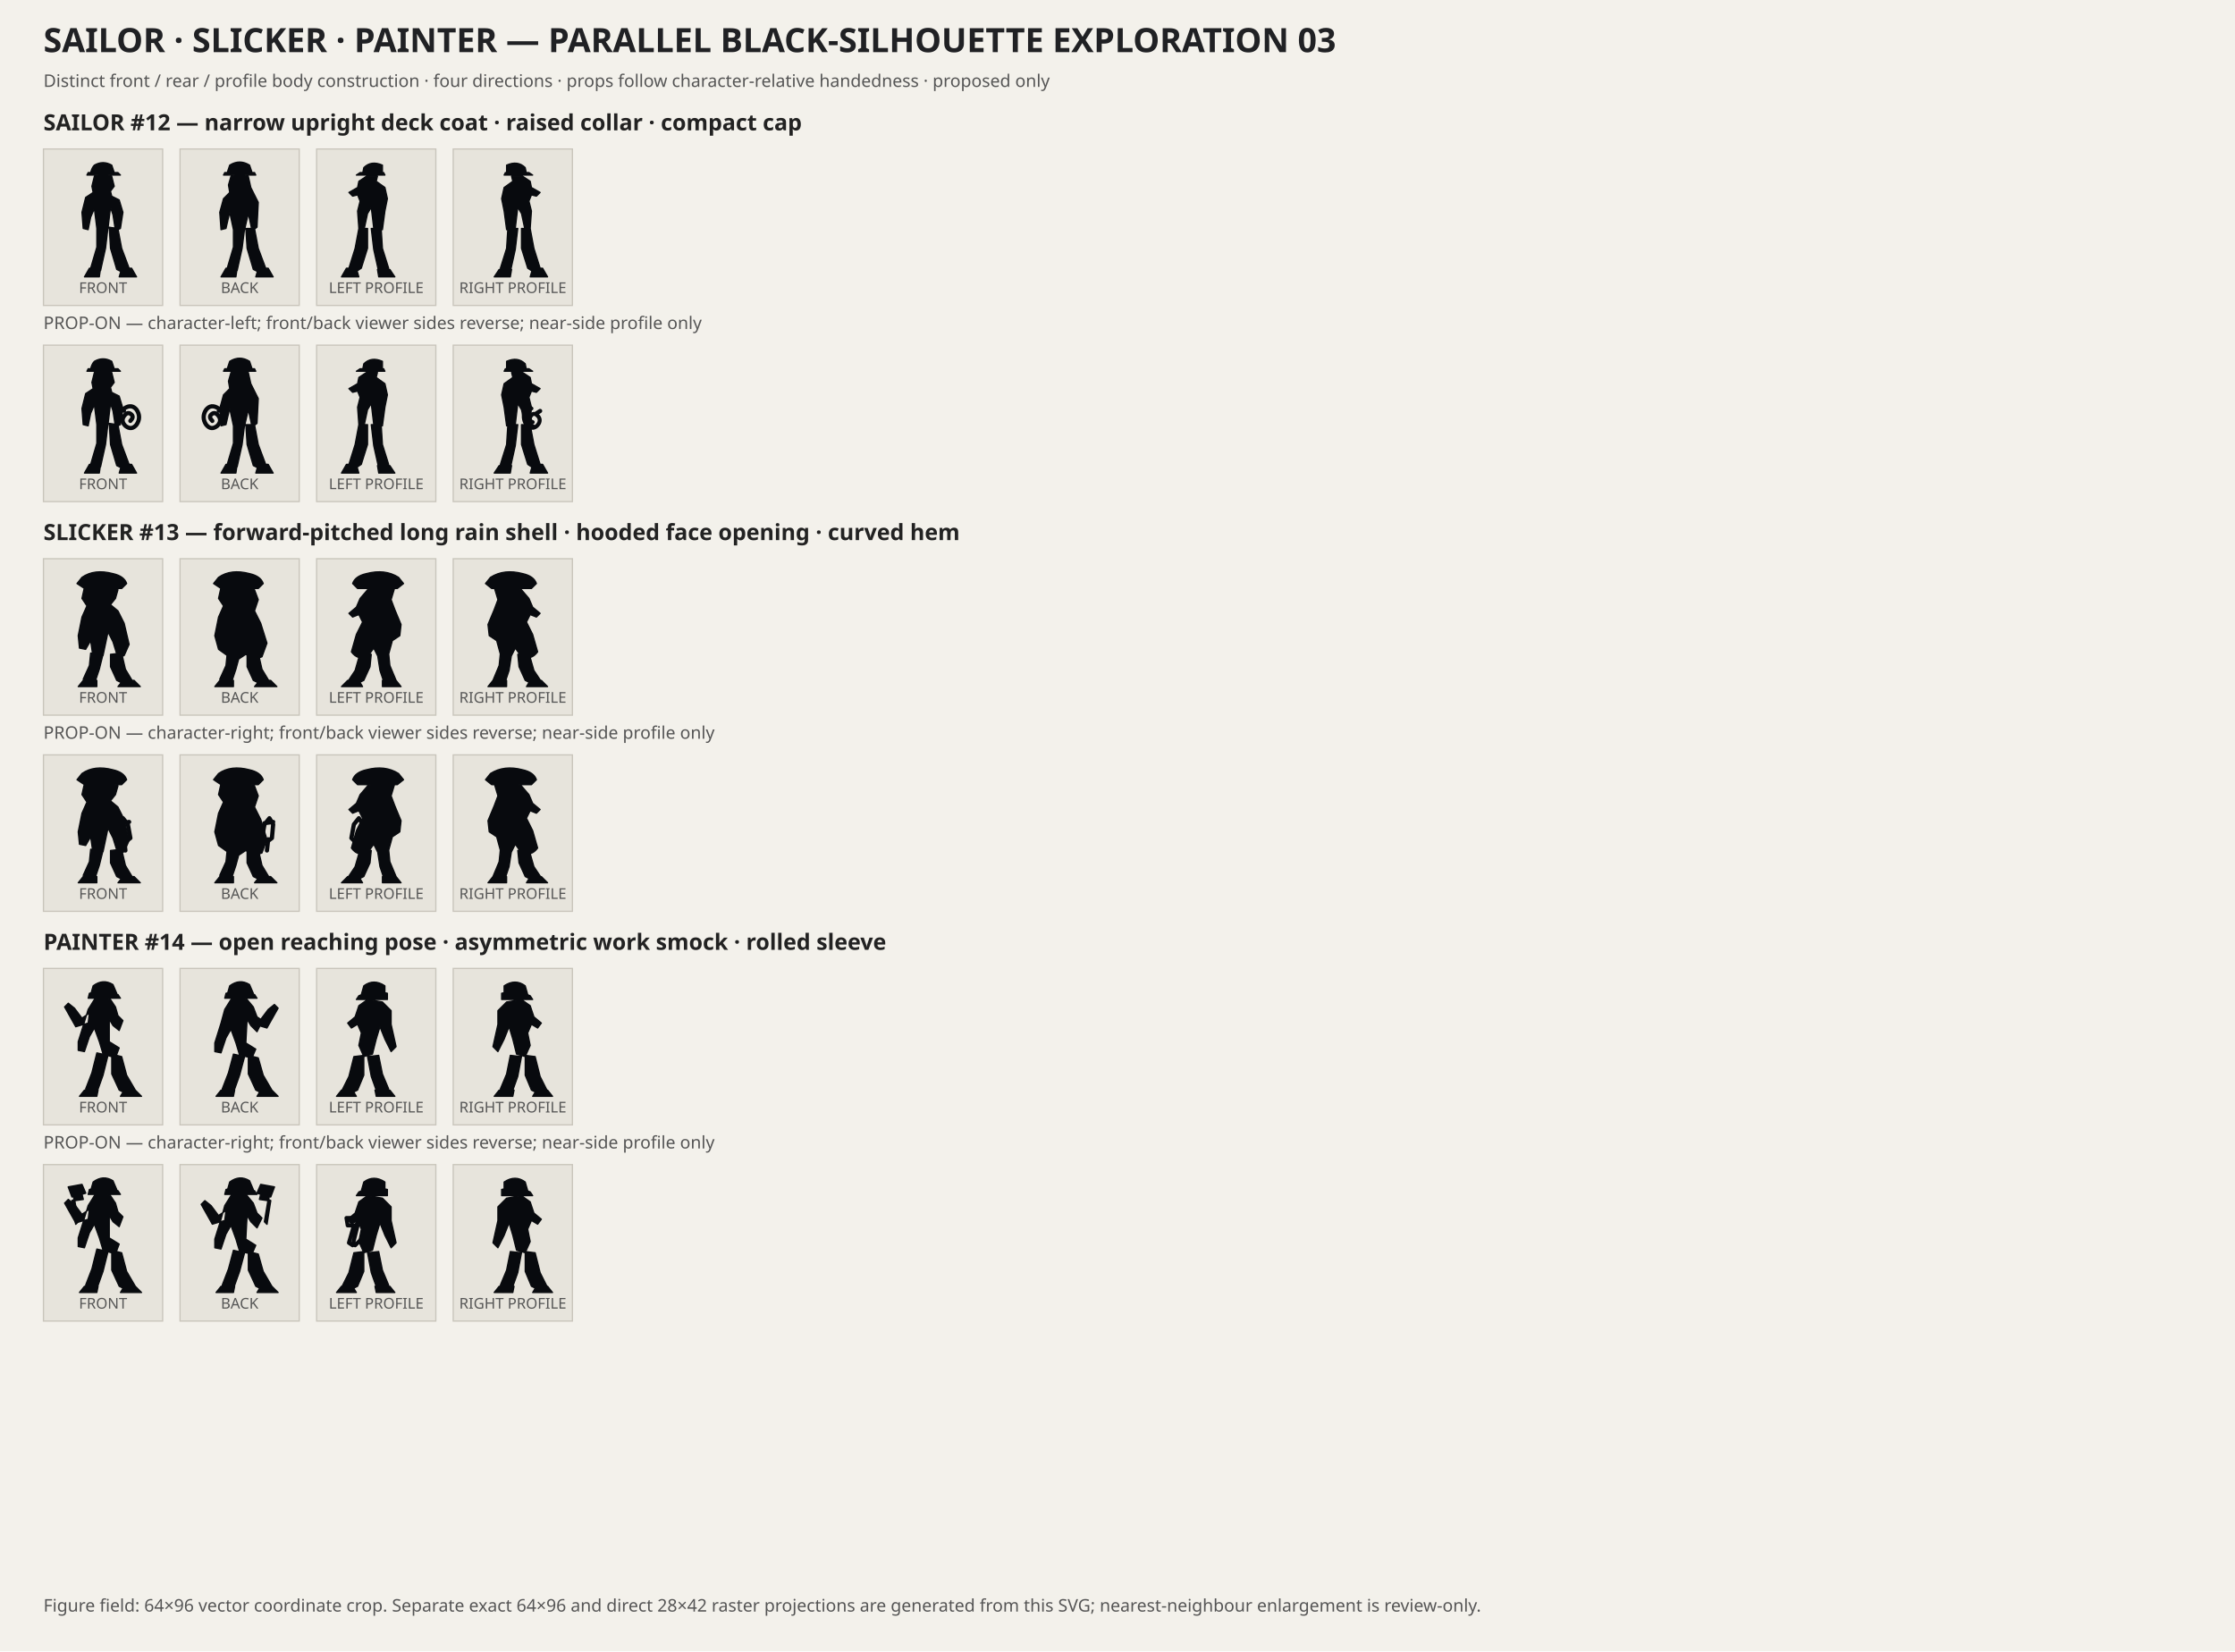
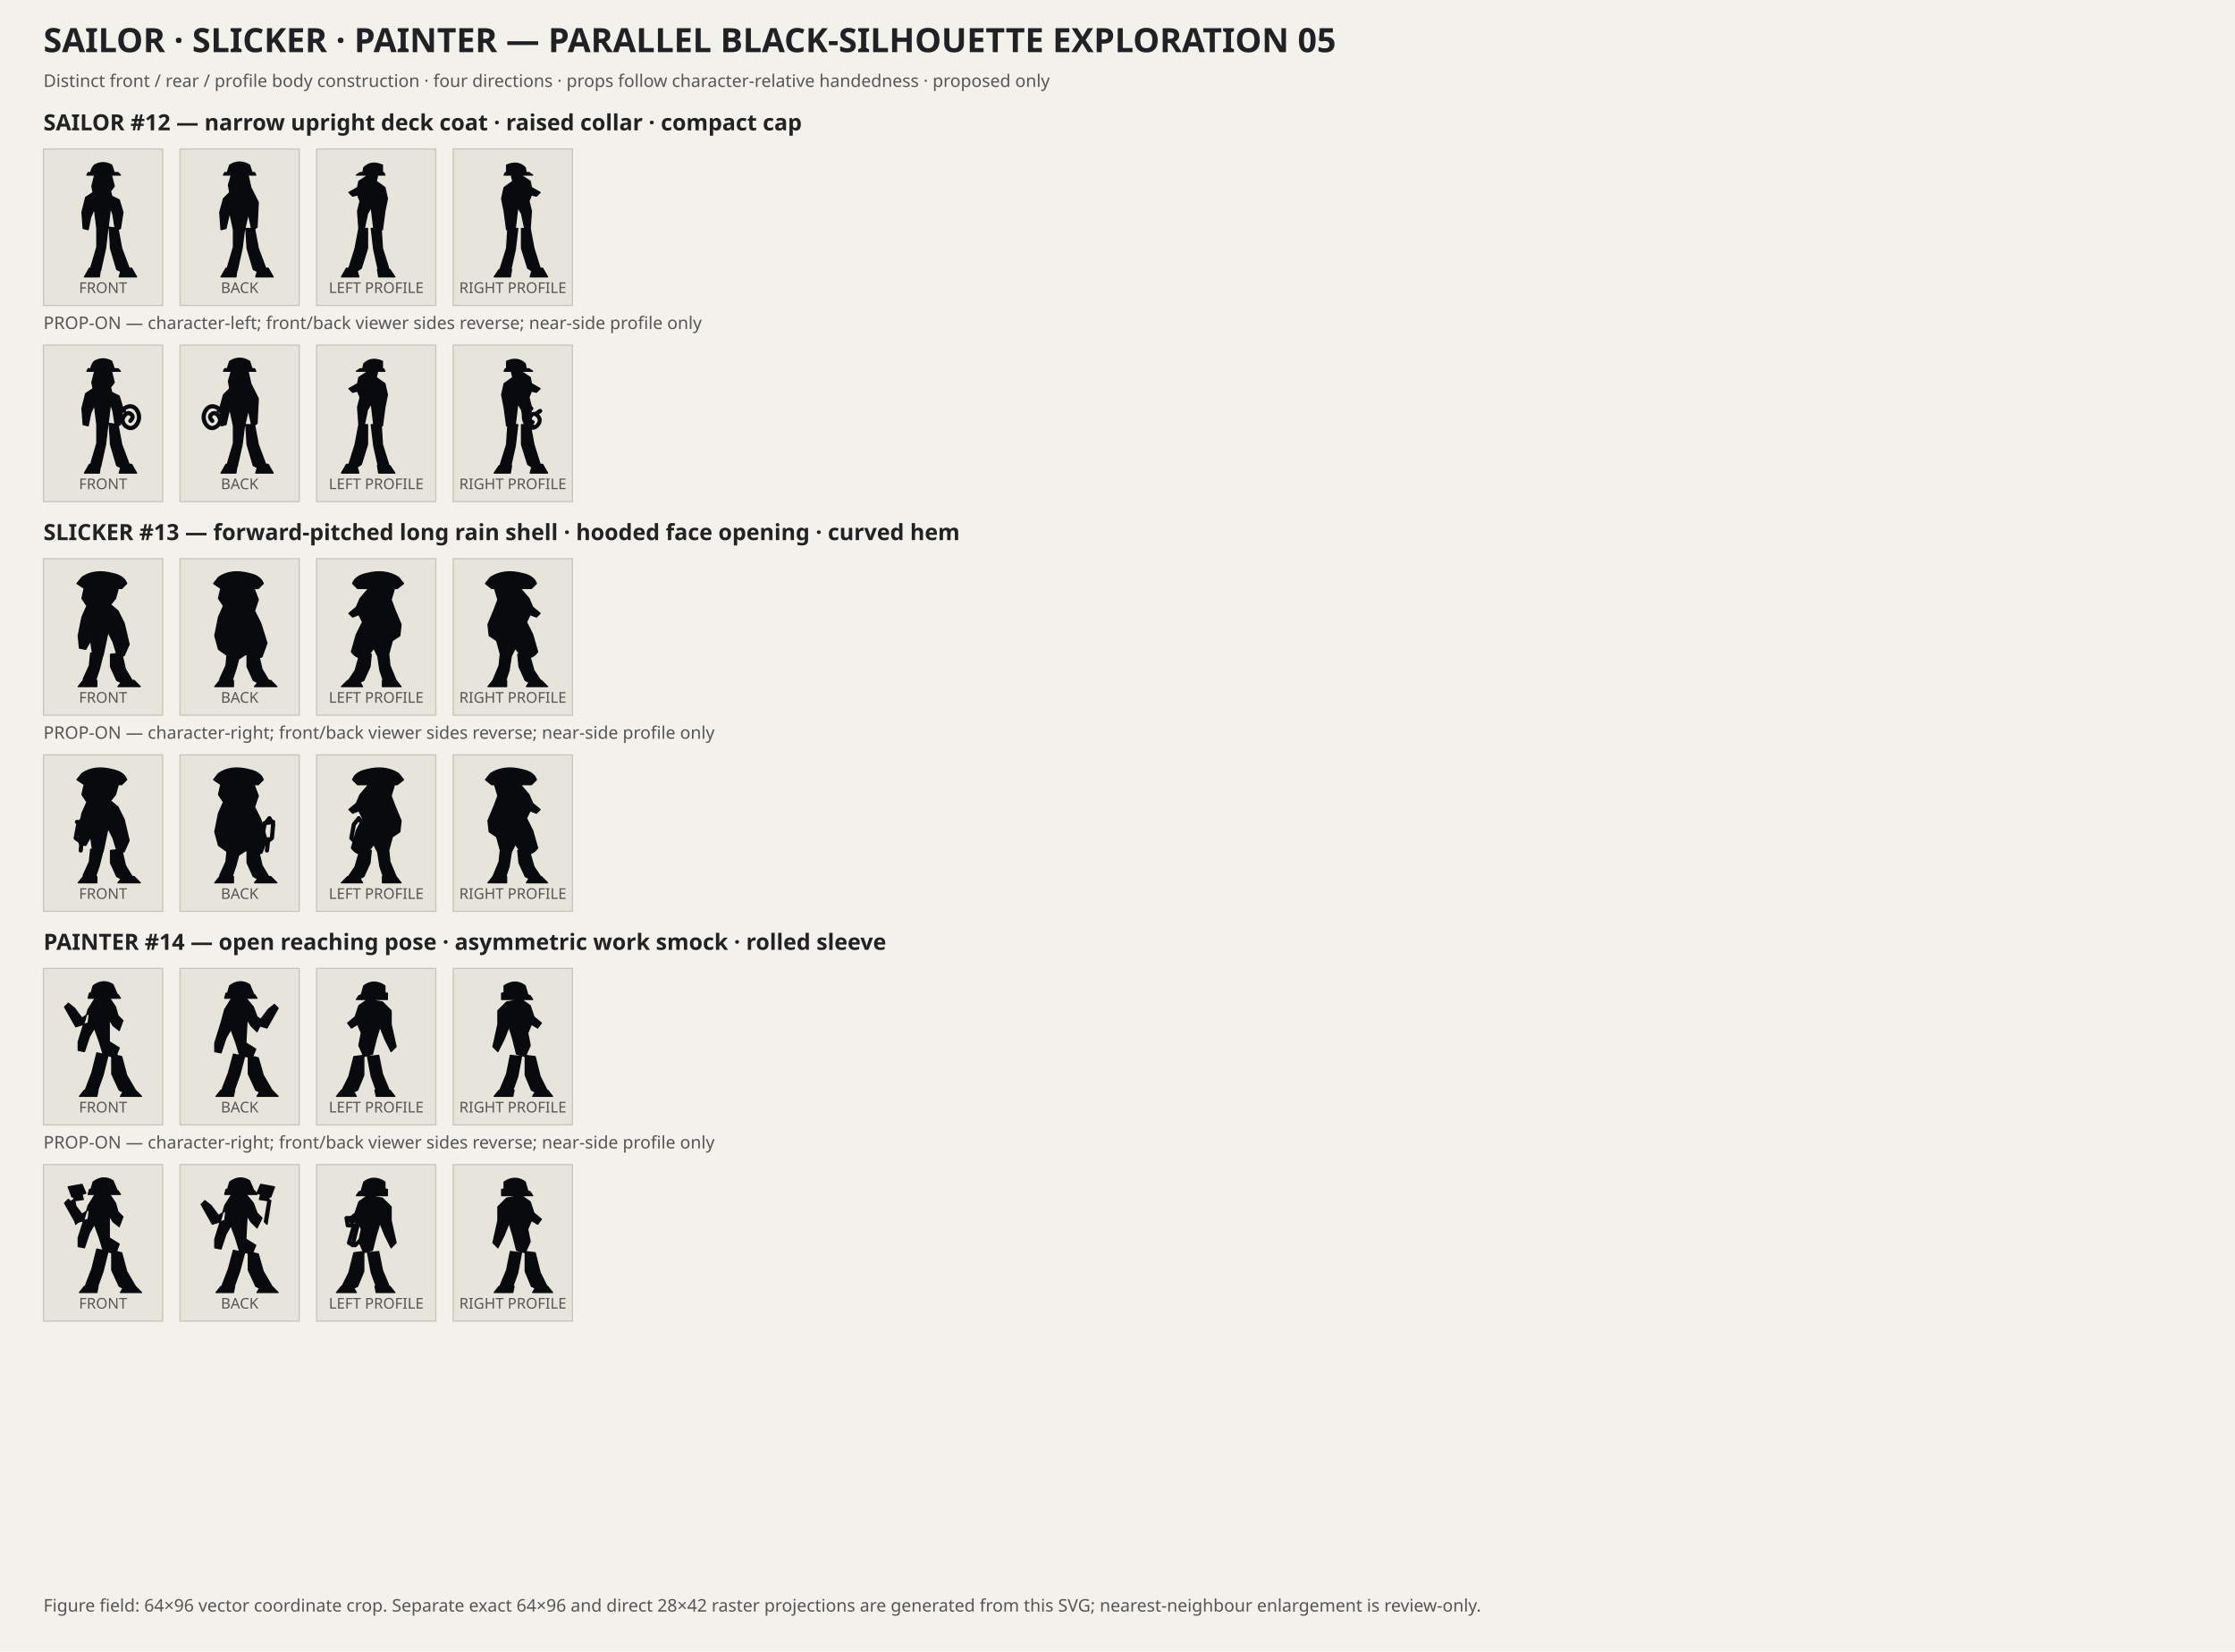
<svg xmlns="http://www.w3.org/2000/svg" width="1800" height="1330" viewBox="0 0 1800 1330">
  <rect width="1800" height="1330" fill="#f3f1eb" />
  <style>.head{font:700 27px sans-serif;fill:#202124}.sub{font:14px sans-serif;fill:#555}.name{font:700 18px sans-serif;fill:#222}.lab{font:12px sans-serif;fill:#555}.panel{fill:#e7e4dc;stroke:#c9c5bb}.sil{fill:#080a0e;stroke:#080a0e;stroke-linejoin:round;stroke-linecap:round}</style>
-   <text x="35" y="42" class="head">SAILOR · SLICKER · PAINTER — PARALLEL BLACK-SILHOUETTE EXPLORATION 03</text>
+   <text x="35" y="42" class="head">SAILOR · SLICKER · PAINTER — PARALLEL BLACK-SILHOUETTE EXPLORATION 05</text>
  <text x="35" y="70" class="sub">Distinct front / rear / profile body construction · four directions · props follow character-relative handedness · proposed only</text>
  <text x="35" y="105" class="name">SAILOR #12 — narrow upright deck coat · raised collar · compact cap</text>
  <g transform="translate(35 120)">
    <rect width="96" height="126" class="panel" />
    <g transform="translate(16 8)">
      <g transform="" class="sil">
        <path d="M25 5 Q32 1 39 5 L41 11 L22 11 Q23 7 25 5Z M20 11 L44 11 L46 13 L19 13Z M25 14 Q32 11 39 14 L41 22 L38 26 L39 30 L45 33 L48 43 L46 56 L42 58 L40 45 L38 39 L36 56 L27 56 L25 40 L22 47 L20 57 L16 56 L15 43 L18 31 L24 27 L23 22Z M27 55 L36 55 L34 72 L30 90 L24 92 L22 88 L27 71Z M37 55 L44 56 L47 72 L53 88 L49 92 L43 89 L38 72Z M21 88 L30 88 L29 95 L17 95Z M47 88 L55 88 L59 95 L45 95Z" />
      </g>
    </g>
    <text x="48" y="116" text-anchor="middle" class="lab">FRONT</text>
  </g>
  <g transform="translate(145 120)">
    <rect width="96" height="126" class="panel" />
    <g transform="translate(16 8)">
      <g transform="" class="sil">
        <path d="M24 5 Q32 0 40 5 L42 11 L22 11Z M20 11 L44 11 L45 13 L19 13Z M25 14 Q32 11 39 14 L41 23 L44 29 L47 35 L46 55 L42 58 L39 44 L36 57 L27 57 L24 43 L21 56 L17 57 L16 43 L19 32 L24 27 L23 21Z M27 56 L36 56 L34 72 L30 90 L24 92 L22 88 L27 71Z M37 56 L44 56 L47 72 L53 88 L49 92 L43 89 L38 72Z M21 88 L30 88 L29 95 L17 95Z M47 88 L55 88 L59 95 L45 95Z" />
      </g>
    </g>
    <text x="48" y="116" text-anchor="middle" class="lab">BACK</text>
  </g>
  <g transform="translate(255 120)">
    <rect width="96" height="126" class="panel" />
    <g transform="translate(16 8)">
      <g transform="translate(64 0) scale(-1 1)" class="sil">
        <path d="M27 5 Q36 1 42 7 L43 12 L27 12Z M26 11 L45 11 L48 13 L25 13Z M40 14 L46 18 L47 23 L54 27 L51 30 L47 29 L45 34 L47 42 L46 56 L42 58 L39 44 L36 39 L34 56 L27 57 L25 42 L23 32 L25 23 L32 18 L31 14Z M28 56 L36 56 L34 73 L30 91 L24 93 L22 88 L27 72Z M39 56 L46 56 L49 72 L54 88 L50 92 L44 88 L39 72Z M21 89 L31 89 L30 95 L17 95Z M48 88 L56 88 L60 95 L46 95Z" />
      </g>
    </g>
    <text x="48" y="116" text-anchor="middle" class="lab">LEFT PROFILE</text>
  </g>
  <g transform="translate(365 120)">
    <rect width="96" height="126" class="panel" />
    <g transform="translate(16 8)">
      <g transform="" class="sil">
        <path d="M27 5 Q36 1 42 7 L43 12 L27 12Z M26 11 L45 11 L48 13 L25 13Z M40 14 L46 18 L47 23 L54 27 L51 30 L47 29 L45 34 L47 42 L46 56 L42 58 L39 44 L36 39 L34 56 L27 57 L25 42 L23 32 L25 23 L32 18 L31 14Z M28 56 L36 56 L34 73 L30 91 L24 93 L22 88 L27 72Z M39 56 L46 56 L49 72 L54 88 L50 92 L44 88 L39 72Z M21 89 L31 89 L30 95 L17 95Z M48 88 L56 88 L60 95 L46 95Z" />
      </g>
    </g>
    <text x="48" y="116" text-anchor="middle" class="lab">RIGHT PROFILE</text>
  </g>
  <text x="35" y="265" class="sub">PROP-ON — character-left; front/back viewer sides reverse; near-side profile only</text>
  <g transform="translate(35 278)">
    <rect width="96" height="126" class="panel" />
    <g transform="translate(16 8)">
      <g transform="" class="sil">
        <path d="M25 5 Q32 1 39 5 L41 11 L22 11 Q23 7 25 5Z M20 11 L44 11 L46 13 L19 13Z M25 14 Q32 11 39 14 L41 22 L38 26 L39 30 L45 33 L48 43 L46 56 L42 58 L40 45 L38 39 L36 56 L27 56 L25 40 L22 47 L20 57 L16 56 L15 43 L18 31 L24 27 L23 22Z M27 55 L36 55 L34 72 L30 90 L24 92 L22 88 L27 71Z M37 55 L44 56 L47 72 L53 88 L49 92 L43 89 L38 72Z M21 88 L30 88 L29 95 L17 95Z M47 88 L55 88 L59 95 L45 95Z" />
        <path d="M49 43 Q55 39 59 44 Q63 50 59 56 Q55 61 50 57 Q46 53 49 49 Q52 45 55 48 Q57 50 54 53" fill="none" stroke="#080a0e" stroke-width="3.4" stroke-linecap="round" />
        <path d="M46 44 L49 45" stroke="#080a0e" stroke-width="3" />
      </g>
    </g>
    <text x="48" y="116" text-anchor="middle" class="lab">FRONT</text>
  </g>
  <g transform="translate(145 278)">
    <rect width="96" height="126" class="panel" />
    <g transform="translate(16 8)">
      <g transform="" class="sil">
        <path d="M24 5 Q32 0 40 5 L42 11 L22 11Z M20 11 L44 11 L45 13 L19 13Z M25 14 Q32 11 39 14 L41 23 L44 29 L47 35 L46 55 L42 58 L39 44 L36 57 L27 57 L24 43 L21 56 L17 57 L16 43 L19 32 L24 27 L23 21Z M27 56 L36 56 L34 72 L30 90 L24 92 L22 88 L27 71Z M37 56 L44 56 L47 72 L53 88 L49 92 L43 89 L38 72Z M21 88 L30 88 L29 95 L17 95Z M47 88 L55 88 L59 95 L45 95Z" />
        <path d="M15 43 Q9 39 5 44 Q1 50 5 56 Q9 61 14 57 Q18 53 15 49 Q12 45 9 48 Q7 50 10 53" fill="none" stroke="#080a0e" stroke-width="3.4" stroke-linecap="round" />
        <path d="M18 44 L15 45" stroke="#080a0e" stroke-width="3" />
      </g>
    </g>
    <text x="48" y="116" text-anchor="middle" class="lab">BACK</text>
  </g>
  <g transform="translate(255 278)">
    <rect width="96" height="126" class="panel" />
    <g transform="translate(16 8)">
      <g transform="translate(64 0) scale(-1 1)" class="sil">
        <path d="M27 5 Q36 1 42 7 L43 12 L27 12Z M26 11 L45 11 L48 13 L25 13Z M40 14 L46 18 L47 23 L54 27 L51 30 L47 29 L45 34 L47 42 L46 56 L42 58 L39 44 L36 39 L34 56 L27 57 L25 42 L23 32 L25 23 L32 18 L31 14Z M28 56 L36 56 L34 73 L30 91 L24 93 L22 88 L27 72Z M39 56 L46 56 L49 72 L54 88 L50 92 L44 88 L39 72Z M21 89 L31 89 L30 95 L17 95Z M48 88 L56 88 L60 95 L46 95Z" />
      </g>
    </g>
    <text x="48" y="116" text-anchor="middle" class="lab">LEFT PROFILE</text>
  </g>
  <g transform="translate(365 278)">
    <rect width="96" height="126" class="panel" />
    <g transform="translate(16 8)">
      <g transform="" class="sil">
        <path d="M27 5 Q36 1 42 7 L43 12 L27 12Z M26 11 L45 11 L48 13 L25 13Z M40 14 L46 18 L47 23 L54 27 L51 30 L47 29 L45 34 L47 42 L46 56 L42 58 L39 44 L36 39 L34 56 L27 57 L25 42 L23 32 L25 23 L32 18 L31 14Z M28 56 L36 56 L34 73 L30 91 L24 93 L22 88 L27 72Z M39 56 L46 56 L49 72 L54 88 L50 92 L44 88 L39 72Z M21 89 L31 89 L30 95 L17 95Z M48 88 L56 88 L60 95 L46 95Z" />
        <path d="M47 43 Q42 40 41 47 Q40 54 45 58 Q50 60 53 55 Q55 51 51 48 Q48 46 46 50 Q45 53 48 54" fill="none" stroke="#080a0e" stroke-width="3.2" stroke-linecap="round" />
        <path d="M54 45 L51 47 M43 54 L49 58" stroke="#080a0e" stroke-width="3.4" />
      </g>
    </g>
    <text x="48" y="116" text-anchor="middle" class="lab">RIGHT PROFILE</text>
  </g>
  <text x="35" y="435" class="name">SLICKER #13 — forward-pitched long rain shell · hooded face opening · curved hem</text>
  <g transform="translate(35 450)">
    <rect width="96" height="126" class="panel" />
    <g transform="translate(16 8)">
      <g transform="" class="sil">
        <path d="M15 7 Q25 0 40 4 Q49 6 51 12 L47 16 L17 16 L11 12Z M17 15 Q31 12 44 17 L42 24 L38 29 L44 34 L49 44 L53 61 L49 70 L44 72 L40 59 L36 51 L32 70 L24 72 L22 58 L18 65 L13 64 L12 54 L15 39 L19 30 L15 24Z M22 68 L32 69 L29 81 L25 93 L18 94 L16 89 L21 78Z M38 69 L47 68 L50 81 L56 91 L51 94 L43 90 L38 79Z M16 90 L27 90 L27 95 L12 95Z M48 90 L57 90 L62 95 L44 95Z" />
      </g>
    </g>
    <text x="48" y="116" text-anchor="middle" class="lab">FRONT</text>
  </g>
  <g transform="translate(145 450)">
    <rect width="96" height="126" class="panel" />
    <g transform="translate(16 8)">
      <g transform="" class="sil">
        <path d="M15 7 Q25 0 40 4 Q49 6 51 12 L47 16 L17 16 L11 12Z M17 15 Q31 12 44 17 L47 25 L44 34 L49 44 L54 60 L50 71 Q43 74 37 69 L31 73 L22 70 L15 65 L12 54 L15 39 L19 30 L15 24Z M22 68 L32 70 L29 81 L25 93 L18 94 L16 89 L21 78Z M38 69 L47 68 L50 81 L56 91 L51 94 L43 90 L38 79Z M16 90 L27 90 L27 95 L12 95Z M48 90 L57 90 L62 95 L44 95Z" />
      </g>
    </g>
    <text x="48" y="116" text-anchor="middle" class="lab">BACK</text>
  </g>
  <g transform="translate(255 450)">
    <rect width="96" height="126" class="panel" />
    <g transform="translate(16 8)">
      <g transform="translate(64 0) scale(-1 1)" class="sil">
        <path d="M14 7 Q25 0 40 4 Q49 6 51 12 L47 16 L15 16 L10 12Z M17 15 Q30 13 39 17 L45 24 L48 31 L54 36 L51 39 L46 37 L43 43 L48 53 L52 67 Q47 74 39 71 L34 64 L30 72 L22 69 L19 58 L13 54 L12 45 L17 33 L20 25Z M22 68 L31 69 L29 82 L25 94 L18 95 L16 90 L21 78Z M36 69 L45 68 L49 82 L55 91 L50 94 L42 90 L37 79Z M16 90 L27 90 L27 95 L12 95Z M46 90 L55 90 L60 95 L43 95Z" />
      </g>
    </g>
    <text x="48" y="116" text-anchor="middle" class="lab">LEFT PROFILE</text>
  </g>
  <g transform="translate(365 450)">
    <rect width="96" height="126" class="panel" />
    <g transform="translate(16 8)">
      <g transform="" class="sil">
        <path d="M14 7 Q25 0 40 4 Q49 6 51 12 L47 16 L15 16 L10 12Z M17 15 Q30 13 39 17 L45 24 L48 31 L54 36 L51 39 L46 37 L43 43 L48 53 L52 67 Q47 74 39 71 L34 64 L30 72 L22 69 L19 58 L13 54 L12 45 L17 33 L20 25Z M22 68 L31 69 L29 82 L25 94 L18 95 L16 90 L21 78Z M36 69 L45 68 L49 82 L55 91 L50 94 L42 90 L37 79Z M16 90 L27 90 L27 95 L12 95Z M46 90 L55 90 L60 95 L43 95Z" />
      </g>
    </g>
    <text x="48" y="116" text-anchor="middle" class="lab">RIGHT PROFILE</text>
  </g>
  <text x="35" y="595" class="sub">PROP-ON — character-right; front/back viewer sides reverse; near-side profile only</text>
  <g transform="translate(35 608)">
    <rect width="96" height="126" class="panel" />
    <g transform="translate(16 8)">
      <g transform="" class="sil">
        <path d="M15 7 Q25 0 40 4 Q49 6 51 12 L47 16 L17 16 L11 12Z M17 15 Q31 12 44 17 L42 24 L38 29 L44 34 L49 44 L53 61 L49 70 L44 72 L40 59 L36 51 L32 70 L24 72 L22 58 L18 65 L13 64 L12 54 L15 39 L19 30 L15 24Z M22 68 L32 69 L29 81 L25 93 L18 94 L16 89 L21 78Z M38 69 L47 68 L50 81 L56 91 L51 94 L43 90 L38 79Z M16 90 L27 90 L27 95 L12 95Z M48 90 L57 90 L62 95 L44 95Z" />
-         <path d="M48 43 L45 48 L46 59 L50 62 L54 59 L52 48Z M49 60 L50 69 M46 47 L53 46" fill="none" stroke="#080a0e" stroke-width="3.4" stroke-linecap="round" />
+         <path d="M16 43 L19 48 L18 59 L14 62 L10 59 L12 48Z M15 60 L14 69 M18 47 L11 46" fill="none" stroke="#080a0e" stroke-width="3.4" stroke-linecap="round" />
      </g>
    </g>
    <text x="48" y="116" text-anchor="middle" class="lab">FRONT</text>
  </g>
  <g transform="translate(145 608)">
    <rect width="96" height="126" class="panel" />
    <g transform="translate(16 8)">
      <g transform="" class="sil">
        <path d="M15 7 Q25 0 40 4 Q49 6 51 12 L47 16 L17 16 L11 12Z M17 15 Q31 12 44 17 L47 25 L44 34 L49 44 L54 60 L50 71 Q43 74 37 69 L31 73 L22 70 L15 65 L12 54 L15 39 L19 30 L15 24Z M22 68 L32 70 L29 81 L25 93 L18 94 L16 89 L21 78Z M38 69 L47 68 L50 81 L56 91 L51 94 L43 90 L38 79Z M16 90 L27 90 L27 95 L12 95Z M48 90 L57 90 L62 95 L44 95Z" />
        <path d="M56 43 L59 48 L58 59 L54 62 L50 59 L52 48Z M55 60 L54 69 M52 47 L59 46" fill="none" stroke="#080a0e" stroke-width="3.4" stroke-linecap="round" />
      </g>
    </g>
    <text x="48" y="116" text-anchor="middle" class="lab">BACK</text>
  </g>
  <g transform="translate(255 608)">
    <rect width="96" height="126" class="panel" />
    <g transform="translate(16 8)">
      <g transform="translate(64 0) scale(-1 1)" class="sil">
        <path d="M14 7 Q25 0 40 4 Q49 6 51 12 L47 16 L15 16 L10 12Z M17 15 Q30 13 39 17 L45 24 L48 31 L54 36 L51 39 L46 37 L43 43 L48 53 L52 67 Q47 74 39 71 L34 64 L30 72 L22 69 L19 58 L13 54 L12 45 L17 33 L20 25Z M22 68 L31 69 L29 82 L25 94 L18 95 L16 90 L21 78Z M36 69 L45 68 L49 82 L55 91 L50 94 L42 90 L37 79Z M16 90 L27 90 L27 95 L12 95Z M46 90 L55 90 L60 95 L43 95Z" />
        <path d="M46 43 L42 49 L43 59 L48 63 L52 59 L50 48Z M47 60 L48 69" fill="none" stroke="#080a0e" stroke-width="3.4" stroke-linecap="round" />
      </g>
    </g>
    <text x="48" y="116" text-anchor="middle" class="lab">LEFT PROFILE</text>
  </g>
  <g transform="translate(365 608)">
    <rect width="96" height="126" class="panel" />
    <g transform="translate(16 8)">
      <g transform="" class="sil">
        <path d="M14 7 Q25 0 40 4 Q49 6 51 12 L47 16 L15 16 L10 12Z M17 15 Q30 13 39 17 L45 24 L48 31 L54 36 L51 39 L46 37 L43 43 L48 53 L52 67 Q47 74 39 71 L34 64 L30 72 L22 69 L19 58 L13 54 L12 45 L17 33 L20 25Z M22 68 L31 69 L29 82 L25 94 L18 95 L16 90 L21 78Z M36 69 L45 68 L49 82 L55 91 L50 94 L42 90 L37 79Z M16 90 L27 90 L27 95 L12 95Z M46 90 L55 90 L60 95 L43 95Z" />
      </g>
    </g>
    <text x="48" y="116" text-anchor="middle" class="lab">RIGHT PROFILE</text>
  </g>
  <text x="35" y="765" class="name">PAINTER #14 — open reaching pose · asymmetric work smock · rolled sleeve</text>
  <g transform="translate(35 780)">
    <rect width="96" height="126" class="panel M27 54 Q35 57 43 55 L44 63 L38 66 L32 64 L26 62Z" />
    <g transform="translate(16 8)">
      <g transform="" class="sil">
        <path d="M24 6 Q32 0 40 5 L43 12 L22 13Z M21 12 Q32 9 44 13 L46 16 L20 16Z M25 17 Q31 13 38 17 L42 23 L44 30 L48 34 L45 42 L40 38 L37 33 L37 51 L45 56 L42 64 L32 61 L29 51 L25 40 L21 47 L17 59 L12 58 L12 51 L17 35 L20 25Z M21 28 L15 32 L9 24 L4 20 L1 23 L10 39 L20 36Z M27 60 L36 62 L32 78 L27 92 L20 94 L18 89 L23 76Z M39 61 L47 63 L51 78 L58 90 L53 94 L45 90 L39 77Z M17 90 L28 90 L27 95 L13 95Z M49 90 L58 90 L63 95 L46 95Z" />
      </g>
    </g>
    <text x="48" y="116" text-anchor="middle" class="lab">FRONT</text>
  </g>
  <g transform="translate(145 780)">
    <rect width="96" height="126" class="panel M27 54 Q35 57 43 55 L44 63 L38 66 L32 64 L26 62Z" />
    <g transform="translate(16 8)">
      <g transform="" class="sil">
        <path d="M24 6 Q32 0 40 5 L43 12 L22 13Z M21 12 Q32 9 44 13 L46 16 L20 16Z M25 17 Q31 13 38 17 L43 23 L46 31 L50 35 L46 43 L41 38 L38 33 L37 52 L45 57 L42 64 L32 62 L29 52 L25 41 L21 48 L17 60 L12 59 L12 52 L17 36 L20 25Z M43 29 L49 33 L55 25 L60 21 L63 24 L54 40 L44 37Z M27 61 L36 63 L32 78 L27 92 L20 94 L18 89 L23 76Z M39 62 L47 64 L51 78 L58 90 L53 94 L45 90 L39 77Z M17 90 L28 90 L27 95 L13 95Z M49 90 L58 90 L63 95 L46 95Z" />
      </g>
    </g>
    <text x="48" y="116" text-anchor="middle" class="lab">BACK</text>
  </g>
  <g transform="translate(255 780)">
    <rect width="96" height="126" class="panel M28 55 Q37 55 45 60 L44 66 L31 66 L25 62Z" />
    <g transform="translate(16 8)">
      <g transform="translate(64 0) scale(-1 1)" class="sil">
        <path d="M25 6 Q34 0 42 6 L44 13 L25 14Z M23 12 Q35 9 46 14 L48 17 L23 17Z M39 17 L46 22 L49 31 L55 36 L52 40 L47 37 L44 44 L46 54 L42 63 L35 61 L32 49 L29 39 L25 49 L20 59 L16 55 L20 37 L20 26 L27 19Z M30 62 L39 63 L36 79 L31 93 L24 94 L22 89 L27 77Z M42 62 L50 63 L54 79 L60 91 L55 94 L47 90 L42 78Z M21 90 L33 90 L32 95 L17 95Z M51 90 L60 90 L64 95 L48 95Z" />
      </g>
    </g>
    <text x="48" y="116" text-anchor="middle" class="lab">LEFT PROFILE</text>
  </g>
  <g transform="translate(365 780)">
    <rect width="96" height="126" class="panel M28 55 Q37 55 45 60 L44 66 L31 66 L25 62Z" />
    <g transform="translate(16 8)">
      <g transform="" class="sil">
        <path d="M25 6 Q34 0 42 6 L44 13 L25 14Z M23 12 Q35 9 46 14 L48 17 L23 17Z M39 17 L46 22 L49 31 L55 36 L52 40 L47 37 L44 44 L46 54 L42 63 L35 61 L32 49 L29 39 L25 49 L20 59 L16 55 L20 37 L20 26 L27 19Z M30 62 L39 63 L36 79 L31 93 L24 94 L22 89 L27 77Z M42 62 L50 63 L54 79 L60 91 L55 94 L47 90 L42 78Z M21 90 L33 90 L32 95 L17 95Z M51 90 L60 90 L64 95 L48 95Z" />
      </g>
    </g>
    <text x="48" y="116" text-anchor="middle" class="lab">RIGHT PROFILE</text>
  </g>
  <text x="35" y="925" class="sub">PROP-ON — character-right; front/back viewer sides reverse; near-side profile only</text>
  <g transform="translate(35 938)">
    <rect width="96" height="126" class="panel M27 54 Q35 57 43 55 L44 63 L38 66 L32 64 L26 62Z" />
    <g transform="translate(16 8)">
      <g transform="" class="sil">
        <path d="M24 6 Q32 0 40 5 L43 12 L22 13Z M21 12 Q32 9 44 13 L46 16 L20 16Z M25 17 Q31 13 38 17 L42 23 L44 30 L48 34 L45 42 L40 38 L37 33 L37 51 L45 56 L42 64 L32 61 L29 51 L25 40 L21 47 L17 59 L12 58 L12 51 L17 35 L20 25Z M21 28 L15 32 L9 24 L4 20 L1 23 L10 39 L20 36Z M27 60 L36 62 L32 78 L27 92 L20 94 L18 89 L23 76Z M39 61 L47 63 L51 78 L58 90 L53 94 L45 90 L39 77Z M17 90 L28 90 L27 95 L13 95Z M49 90 L58 90 L63 95 L46 95Z" />
        <path d="M4 10 L15 8 L18 15 L7 18Z M8 17 L15 16 L16 20 L9 21Z M9 20 L12 38 L10 40 L7 21Z" fill="#080a0e" stroke="#080a0e" stroke-width="1.2" stroke-linejoin="round" />
      </g>
    </g>
    <text x="48" y="116" text-anchor="middle" class="lab">FRONT</text>
  </g>
  <g transform="translate(145 938)">
    <rect width="96" height="126" class="panel M27 54 Q35 57 43 55 L44 63 L38 66 L32 64 L26 62Z" />
    <g transform="translate(16 8)">
      <g transform="" class="sil">
        <path d="M24 6 Q32 0 40 5 L43 12 L22 13Z M21 12 Q32 9 44 13 L46 16 L20 16Z M25 17 Q31 13 38 17 L43 23 L46 31 L50 35 L46 43 L41 38 L38 33 L37 52 L45 57 L42 64 L32 62 L29 52 L25 41 L21 48 L17 60 L12 59 L12 52 L17 36 L20 25Z M21 29 L15 33 L9 25 L4 21 L1 24 L10 40 L20 37Z M27 61 L36 63 L32 78 L27 92 L20 94 L18 89 L23 76Z M39 62 L47 64 L51 78 L58 90 L53 94 L45 90 L39 77Z M17 90 L28 90 L27 95 L13 95Z M49 90 L58 90 L63 95 L46 95Z" />
        <path d="M60 10 L49 8 L46 15 L57 18Z M56 17 L49 16 L48 20 L55 21Z M55 20 L52 38 L54 40 L57 21Z" fill="#080a0e" stroke="#080a0e" stroke-width="1.2" stroke-linejoin="round" />
      </g>
    </g>
    <text x="48" y="116" text-anchor="middle" class="lab">BACK</text>
  </g>
  <g transform="translate(255 938)">
    <rect width="96" height="126" class="panel M28 55 Q37 55 45 60 L44 66 L31 66 L25 62Z" />
    <g transform="translate(16 8)">
      <g transform="translate(64 0) scale(-1 1)" class="sil">
        <path d="M25 6 Q34 0 42 6 L44 13 L25 14Z M23 12 Q35 9 46 14 L48 17 L23 17Z M39 17 L46 22 L49 31 L55 36 L52 40 L47 37 L44 44 L46 54 L42 63 L35 61 L32 49 L29 39 L25 49 L20 59 L16 55 L20 37 L20 26 L27 19Z M30 62 L39 63 L36 79 L31 93 L24 94 L22 89 L27 77Z M42 62 L50 63 L54 79 L60 91 L55 94 L47 90 L42 78Z M21 90 L33 90 L32 95 L17 95Z M51 90 L60 90 L64 95 L48 95Z" />
        <path d="M46 35 L56 35 L55 41 L48 41Z M50 41 L54 55 L51 57 L47 41Z M43 51 L49 57" fill="none" stroke="#080a0e" stroke-width="3.2" stroke-linecap="round" />
      </g>
    </g>
    <text x="48" y="116" text-anchor="middle" class="lab">LEFT PROFILE</text>
  </g>
  <g transform="translate(365 938)">
    <rect width="96" height="126" class="panel M28 55 Q37 55 45 60 L44 66 L31 66 L25 62Z" />
    <g transform="translate(16 8)">
      <g transform="" class="sil">
        <path d="M25 6 Q34 0 42 6 L44 13 L25 14Z M23 12 Q35 9 46 14 L48 17 L23 17Z M39 17 L46 22 L49 31 L55 36 L52 40 L47 37 L44 44 L46 54 L42 63 L35 61 L32 49 L29 39 L25 49 L20 59 L16 55 L20 37 L20 26 L27 19Z M30 62 L39 63 L36 79 L31 93 L24 94 L22 89 L27 77Z M42 62 L50 63 L54 79 L60 91 L55 94 L47 90 L42 78Z M21 90 L33 90 L32 95 L17 95Z M51 90 L60 90 L64 95 L48 95Z" />
      </g>
    </g>
    <text x="48" y="116" text-anchor="middle" class="lab">RIGHT PROFILE</text>
  </g>
  <text x="35" y="1298" class="sub">Figure field: 64×96 vector coordinate crop. Separate exact 64×96 and direct 28×42 raster projections are generated from this SVG; nearest-neighbour enlargement is review-only.</text>
</svg>
